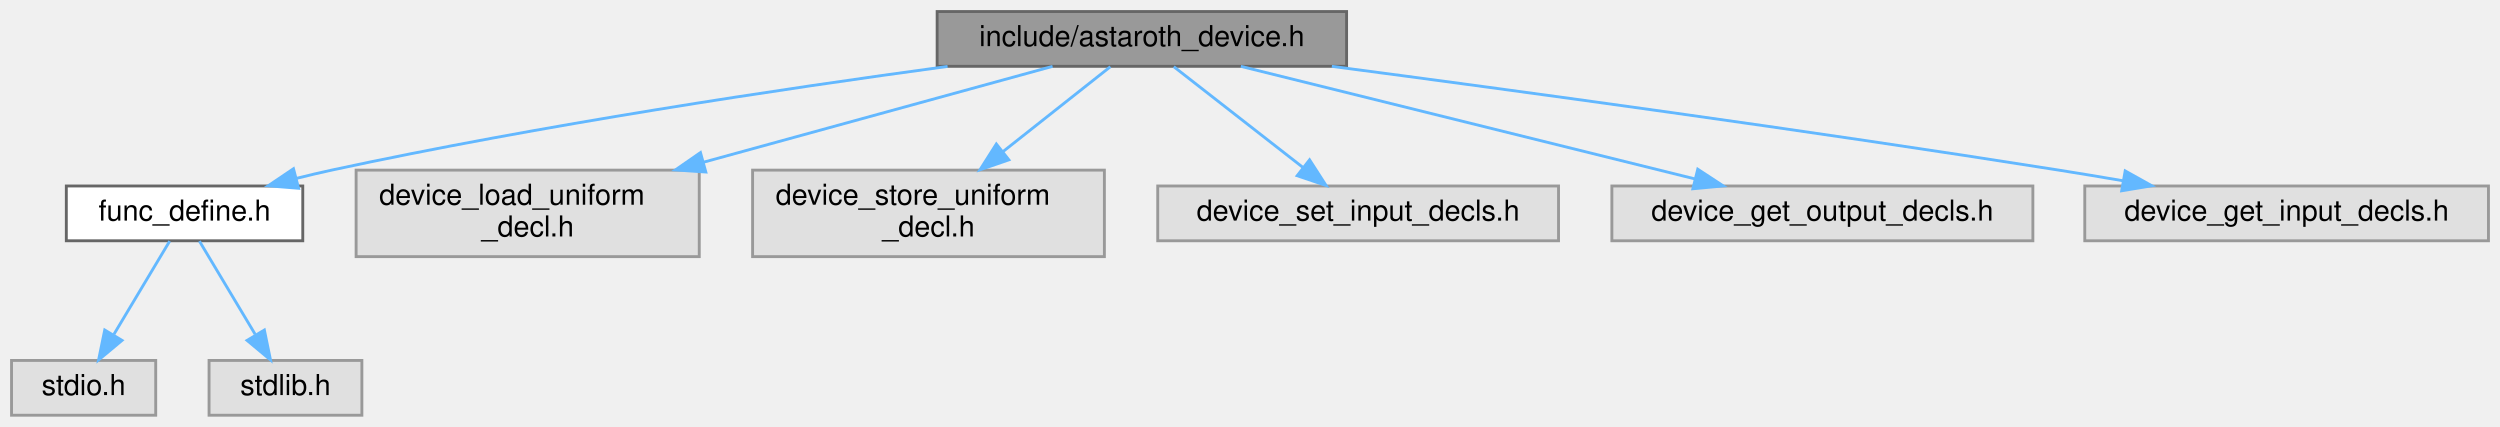
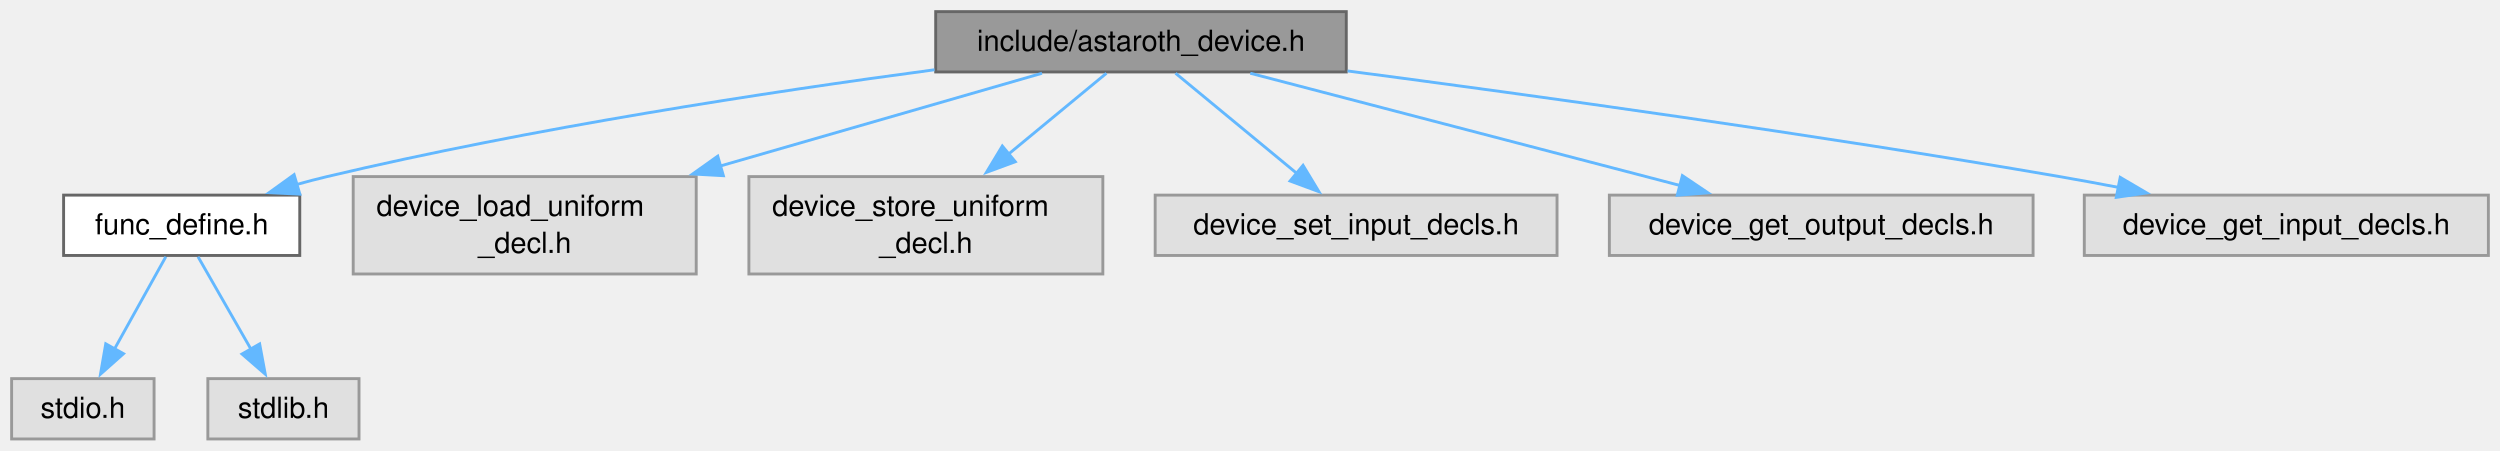
- <svg xmlns="http://www.w3.org/2000/svg" xmlns:xlink="http://www.w3.org/1999/xlink" width="867pt" height="148pt" viewBox="0.00 0.00 867.00 148.00">
-   <g id="graph0" class="graph" transform="scale(1 1) rotate(0) translate(4 144)">
+ <svg xmlns="http://www.w3.org/2000/svg" xmlns:xlink="http://www.w3.org/1999/xlink" width="860pt" height="155pt" viewBox="0.00 0.00 860.00 155.00">
+   <g id="graph0" class="graph" transform="scale(1 1) rotate(0) translate(4 151)">
    <g id="Node000001" class="node">
      <g id="a_Node000001">
        <a xlink:title=" ">
-           <polygon fill="#999999" stroke="#666666" points="463,-140 321,-140 321,-121 463,-121 463,-140" />
-           <text text-anchor="middle" x="392" y="-128" font-family="Helvetica,sans-Serif" font-size="10.00">include/astaroth_device.h</text>
+           <polygon fill="#999999" stroke="#666666" points="459.12,-147 317.88,-147 317.88,-126.25 459.12,-126.25 459.12,-147" />
+           <text xml:space="preserve" text-anchor="middle" x="388.5" y="-133.5" font-family="Helvetica,sans-Serif" font-size="10.00">include/astaroth_device.h</text>
        </a>
      </g>
    </g>
    <g id="Node000002" class="node">
      <g id="a_Node000002">
        <a xlink:href="func__define_8h.html" target="_top" xlink:title=" ">
-           <polygon fill="white" stroke="#666666" points="101,-79.5 19,-79.5 19,-60.5 101,-60.5 101,-79.5" />
-           <text text-anchor="middle" x="60" y="-67.5" font-family="Helvetica,sans-Serif" font-size="10.00">func_define.h</text>
+           <polygon fill="white" stroke="#666666" points="99.12,-83.88 17.88,-83.88 17.88,-63.12 99.12,-63.12 99.12,-83.88" />
+           <text xml:space="preserve" text-anchor="middle" x="58.5" y="-70.38" font-family="Helvetica,sans-Serif" font-size="10.00">func_define.h</text>
        </a>
      </g>
    </g>
    <g id="edge1_Node000001_Node000002" class="edge">
      <g id="a_edge1_Node000001_Node000002">
        <a xlink:title=" ">
-           <path fill="none" stroke="#63b8ff" d="M324.62,-120.97C267.45,-113.22 183.42,-100.62 111,-85 107.07,-84.15 103,-83.19 98.94,-82.17" />
-           <polygon fill="#63b8ff" stroke="#63b8ff" points="99.55,-78.71 88.99,-79.56 97.78,-85.48 99.55,-78.71" />
+           <path fill="none" stroke="#63b8ff" d="M317.46,-127C260.53,-119.4 178.82,-106.93 108.5,-90.25 105.11,-89.45 101.62,-88.53 98.13,-87.56" />
+           <polygon fill="#63b8ff" stroke="#63b8ff" points="99.15,-84.21 88.57,-84.73 97.17,-90.92 99.15,-84.21" />
        </a>
      </g>
    </g>
    <g id="Node000005" class="node">
      <g id="a_Node000005">
        <a xlink:title=" ">
-           <polygon fill="#e0e0e0" stroke="#999999" points="238.5,-85 119.5,-85 119.5,-55 238.5,-55 238.5,-85" />
-           <text text-anchor="start" x="127.5" y="-73" font-family="Helvetica,sans-Serif" font-size="10.00">device_load_uniform</text>
-           <text text-anchor="middle" x="179" y="-62" font-family="Helvetica,sans-Serif" font-size="10.00">_decl.h</text>
+           <polygon fill="#e0e0e0" stroke="#999999" points="235.5,-90.25 117.5,-90.25 117.5,-56.75 235.5,-56.75 235.5,-90.25" />
+           <text xml:space="preserve" text-anchor="start" x="125.5" y="-76.75" font-family="Helvetica,sans-Serif" font-size="10.00">device_load_uniform</text>
+           <text xml:space="preserve" text-anchor="middle" x="176.5" y="-64" font-family="Helvetica,sans-Serif" font-size="10.00">_decl.h</text>
        </a>
      </g>
    </g>
    <g id="edge4_Node000001_Node000005" class="edge">
      <g id="a_edge4_Node000001_Node000005">
        <a xlink:title=" ">
-           <path fill="none" stroke="#63b8ff" d="M361.03,-120.99C329.44,-112.32 279.58,-98.62 240.03,-87.76" />
-           <polygon fill="#63b8ff" stroke="#63b8ff" points="240.78,-84.34 230.21,-85.06 238.92,-91.09 240.78,-84.34" />
+           <path fill="none" stroke="#63b8ff" d="M354.44,-125.8C324.61,-117.2 280.39,-104.45 243.5,-93.82" />
+           <polygon fill="#63b8ff" stroke="#63b8ff" points="244.84,-90.56 234.26,-91.15 242.9,-97.29 244.84,-90.56" />
        </a>
      </g>
    </g>
    <g id="Node000006" class="node">
      <g id="a_Node000006">
        <a xlink:title=" ">
-           <polygon fill="#e0e0e0" stroke="#999999" points="379,-85 257,-85 257,-55 379,-55 379,-85" />
-           <text text-anchor="start" x="265" y="-73" font-family="Helvetica,sans-Serif" font-size="10.00">device_store_uniform</text>
-           <text text-anchor="middle" x="318" y="-62" font-family="Helvetica,sans-Serif" font-size="10.00">_decl.h</text>
+           <polygon fill="#e0e0e0" stroke="#999999" points="375.38,-90.25 253.62,-90.25 253.62,-56.75 375.38,-56.75 375.38,-90.25" />
+           <text xml:space="preserve" text-anchor="start" x="261.62" y="-76.75" font-family="Helvetica,sans-Serif" font-size="10.00">device_store_uniform</text>
+           <text xml:space="preserve" text-anchor="middle" x="314.5" y="-64" font-family="Helvetica,sans-Serif" font-size="10.00">_decl.h</text>
        </a>
      </g>
    </g>
    <g id="edge5_Node000001_Node000006" class="edge">
      <g id="a_edge5_Node000001_Node000006">
        <a xlink:title=" ">
-           <path fill="none" stroke="#63b8ff" d="M381.08,-120.87C371.32,-113.15 356.63,-101.54 343.88,-91.46" />
-           <polygon fill="#63b8ff" stroke="#63b8ff" points="345.87,-88.57 335.85,-85.11 341.53,-94.06 345.87,-88.57" />
+           <path fill="none" stroke="#63b8ff" d="M376.61,-125.8C367.49,-118.27 354.53,-107.56 342.8,-97.88" />
+           <polygon fill="#63b8ff" stroke="#63b8ff" points="345.26,-95.37 335.32,-91.7 340.8,-100.77 345.26,-95.37" />
        </a>
      </g>
    </g>
    <g id="Node000007" class="node">
      <g id="a_Node000007">
        <a xlink:title=" ">
-           <polygon fill="#e0e0e0" stroke="#999999" points="536.5,-79.5 397.5,-79.5 397.5,-60.5 536.5,-60.5 536.5,-79.5" />
-           <text text-anchor="middle" x="467" y="-67.5" font-family="Helvetica,sans-Serif" font-size="10.00">device_set_input_decls.h</text>
+           <polygon fill="#e0e0e0" stroke="#999999" points="531.62,-83.88 393.38,-83.88 393.38,-63.12 531.62,-63.12 531.62,-83.88" />
+           <text xml:space="preserve" text-anchor="middle" x="462.5" y="-70.38" font-family="Helvetica,sans-Serif" font-size="10.00">device_set_input_decls.h</text>
        </a>
      </g>
    </g>
    <g id="edge6_Node000001_Node000007" class="edge">
      <g id="a_edge6_Node000001_Node000007">
        <a xlink:title=" ">
-           <path fill="none" stroke="#63b8ff" d="M403.07,-120.87C414.81,-111.71 433.59,-97.06 447.76,-86.01" />
-           <polygon fill="#63b8ff" stroke="#63b8ff" points="450.16,-88.58 455.89,-79.67 445.85,-83.06 450.16,-88.58" />
+           <path fill="none" stroke="#63b8ff" d="M400.39,-125.8C411.68,-116.48 428.86,-102.28 442.3,-91.19" />
+           <polygon fill="#63b8ff" stroke="#63b8ff" points="444.24,-94.13 449.72,-85.06 439.78,-88.73 444.24,-94.13" />
        </a>
      </g>
    </g>
    <g id="Node000008" class="node">
      <g id="a_Node000008">
        <a xlink:title=" ">
-           <polygon fill="#e0e0e0" stroke="#999999" points="701,-79.5 555,-79.5 555,-60.5 701,-60.5 701,-79.5" />
-           <text text-anchor="middle" x="628" y="-67.5" font-family="Helvetica,sans-Serif" font-size="10.00">device_get_output_decls.h</text>
+           <polygon fill="#e0e0e0" stroke="#999999" points="695.38,-83.88 549.62,-83.88 549.62,-63.12 695.38,-63.12 695.38,-83.88" />
+           <text xml:space="preserve" text-anchor="middle" x="622.5" y="-70.38" font-family="Helvetica,sans-Serif" font-size="10.00">device_get_output_decls.h</text>
        </a>
      </g>
    </g>
    <g id="edge7_Node000001_Node000008" class="edge">
      <g id="a_edge7_Node000001_Node000008">
        <a xlink:title=" ">
-           <path fill="none" stroke="#63b8ff" d="M426.32,-120.99C467.91,-110.68 538.1,-93.28 583.73,-81.97" />
-           <polygon fill="#63b8ff" stroke="#63b8ff" points="584.78,-85.32 593.64,-79.52 583.09,-78.53 584.78,-85.32" />
+           <path fill="none" stroke="#63b8ff" d="M426.1,-125.8C466.27,-115.31 530.08,-98.64 574.01,-87.17" />
+           <polygon fill="#63b8ff" stroke="#63b8ff" points="574.74,-90.59 583.53,-84.68 572.97,-83.82 574.74,-90.59" />
        </a>
      </g>
    </g>
    <g id="Node000009" class="node">
      <g id="a_Node000009">
        <a xlink:title=" ">
-           <polygon fill="#e0e0e0" stroke="#999999" points="859,-79.5 719,-79.5 719,-60.5 859,-60.5 859,-79.5" />
-           <text text-anchor="middle" x="789" y="-67.5" font-family="Helvetica,sans-Serif" font-size="10.00">device_get_input_decls.h</text>
+           <polygon fill="#e0e0e0" stroke="#999999" points="852,-83.88 713,-83.88 713,-63.12 852,-63.12 852,-83.88" />
+           <text xml:space="preserve" text-anchor="middle" x="782.5" y="-70.38" font-family="Helvetica,sans-Serif" font-size="10.00">device_get_input_decls.h</text>
        </a>
      </g>
    </g>
    <g id="edge8_Node000001_Node000009" class="edge">
      <g id="a_edge8_Node000001_Node000009">
        <a xlink:title=" ">
-           <path fill="none" stroke="#63b8ff" d="M457.88,-120.99C522.26,-112.51 623.01,-98.79 710,-85 717.19,-83.86 724.73,-82.6 732.19,-81.32" />
-           <polygon fill="#63b8ff" stroke="#63b8ff" points="733.01,-84.73 742.26,-79.57 731.81,-77.84 733.01,-84.73" />
+           <path fill="none" stroke="#63b8ff" d="M459.59,-126.59C523.75,-118.15 620.66,-104.72 704.5,-90.25 711.2,-89.09 718.21,-87.8 725.16,-86.46" />
+           <polygon fill="#63b8ff" stroke="#63b8ff" points="725.35,-89.99 734.49,-84.63 724,-83.12 725.35,-89.99" />
        </a>
      </g>
    </g>
    <g id="Node000003" class="node">
      <g id="a_Node000003">
        <a xlink:title=" ">
-           <polygon fill="#e0e0e0" stroke="#999999" points="50,-19 0,-19 0,0 50,0 50,-19" />
-           <text text-anchor="middle" x="25" y="-7" font-family="Helvetica,sans-Serif" font-size="10.00">stdio.h</text>
+           <polygon fill="#e0e0e0" stroke="#999999" points="49,-20.75 0,-20.75 0,0 49,0 49,-20.75" />
+           <text xml:space="preserve" text-anchor="middle" x="24.5" y="-7.25" font-family="Helvetica,sans-Serif" font-size="10.00">stdio.h</text>
        </a>
      </g>
    </g>
    <g id="edge2_Node000002_Node000003" class="edge">
      <g id="a_edge2_Node000002_Node000003">
        <a xlink:title=" ">
-           <path fill="none" stroke="#63b8ff" d="M54.84,-60.37C49.77,-51.9 41.9,-38.74 35.51,-28.07" />
-           <polygon fill="#63b8ff" stroke="#63b8ff" points="38.32,-25.95 30.19,-19.17 32.32,-29.55 38.32,-25.95" />
+           <path fill="none" stroke="#63b8ff" d="M53.04,-62.68C48.3,-54.16 41.3,-41.58 35.42,-31.01" />
+           <polygon fill="#63b8ff" stroke="#63b8ff" points="38.49,-29.33 30.57,-22.29 32.38,-32.73 38.49,-29.33" />
        </a>
      </g>
    </g>
    <g id="Node000004" class="node">
      <g id="a_Node000004">
        <a xlink:title=" ">
-           <polygon fill="#e0e0e0" stroke="#999999" points="121.5,-19 68.5,-19 68.5,0 121.5,0 121.5,-19" />
-           <text text-anchor="middle" x="95" y="-7" font-family="Helvetica,sans-Serif" font-size="10.00">stdlib.h</text>
+           <polygon fill="#e0e0e0" stroke="#999999" points="119.5,-20.75 67.5,-20.75 67.5,0 119.5,0 119.5,-20.75" />
+           <text xml:space="preserve" text-anchor="middle" x="93.5" y="-7.25" font-family="Helvetica,sans-Serif" font-size="10.00">stdlib.h</text>
        </a>
      </g>
    </g>
    <g id="edge3_Node000002_Node000004" class="edge">
      <g id="a_edge3_Node000002_Node000004">
        <a xlink:title=" ">
-           <path fill="none" stroke="#63b8ff" d="M65.16,-60.37C70.23,-51.9 78.1,-38.74 84.49,-28.07" />
-           <polygon fill="#63b8ff" stroke="#63b8ff" points="87.68,-29.55 89.81,-19.17 81.68,-25.95 87.68,-29.55" />
+           <path fill="none" stroke="#63b8ff" d="M64.12,-62.68C69.05,-54.07 76.36,-41.31 82.45,-30.67" />
+           <polygon fill="#63b8ff" stroke="#63b8ff" points="85.32,-32.7 87.25,-22.28 79.25,-29.22 85.32,-32.7" />
        </a>
      </g>
    </g>
  </g>
</svg>
